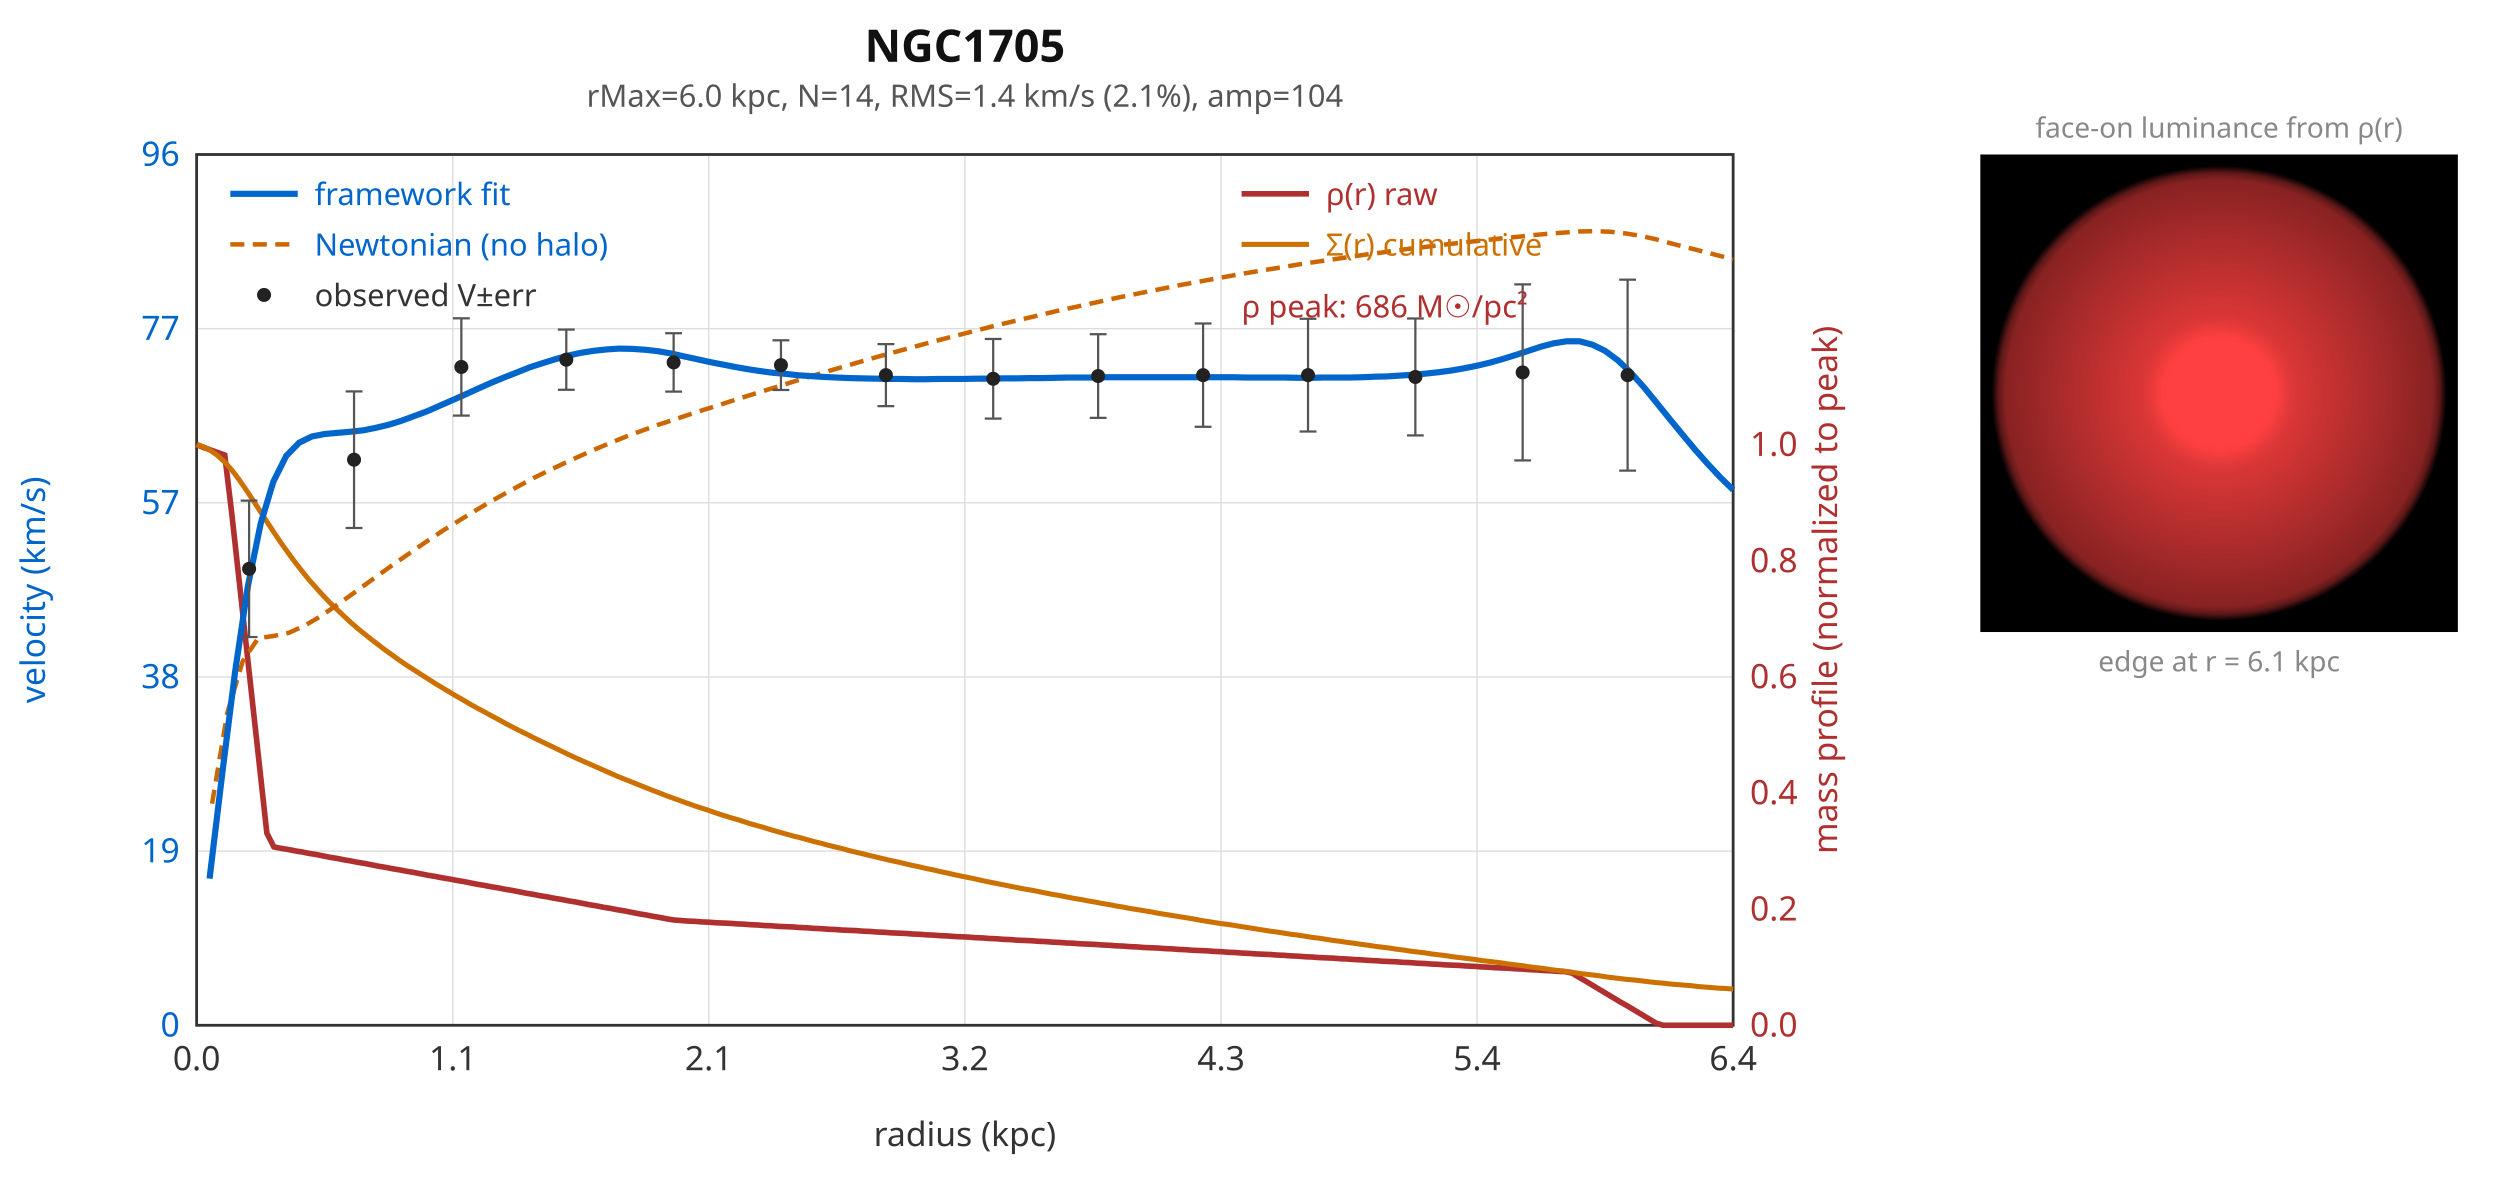
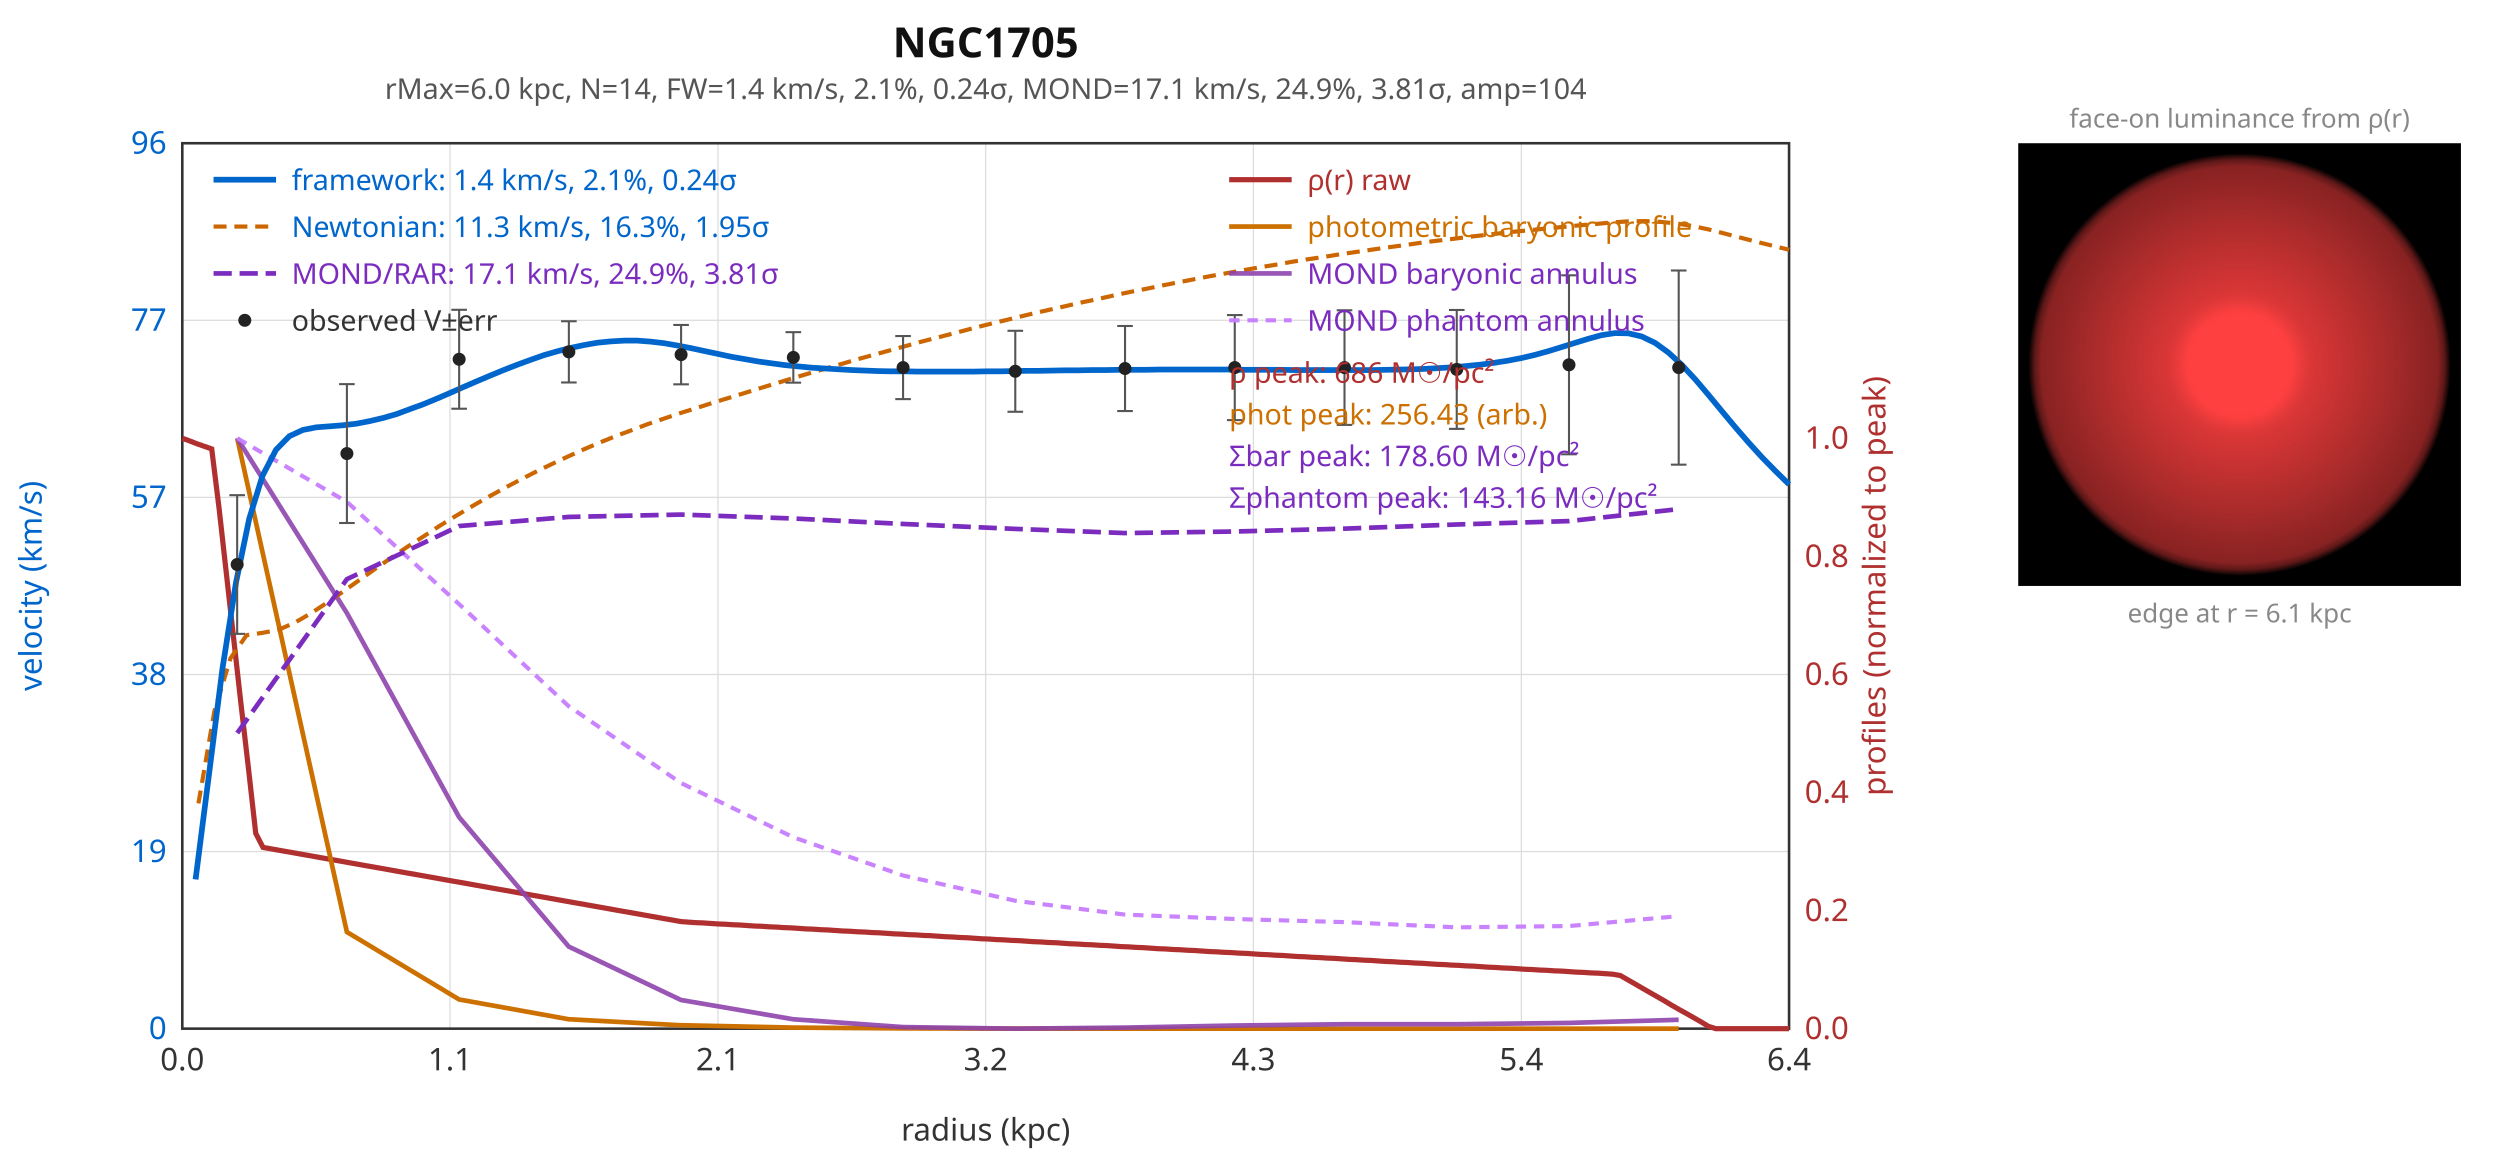
- <svg xmlns="http://www.w3.org/2000/svg" viewBox="0 0 890 420" width="890" height="420" font-family="sans-serif" font-size="12">
+ <svg xmlns="http://www.w3.org/2000/svg" viewBox="0 0 960 450" width="960" height="450" font-family="sans-serif" font-size="12">
  <style>
  .ax { stroke: #333; stroke-width: 1; fill: none; }
  .grid { stroke: #ddd; stroke-width: 0.5; fill: none; }
  .lbl { fill: #333; }
  .lbl-l { fill: #0066cc; }
  .lbl-r { fill: #b03030; }
  .obs { fill: #222; }
  .err { stroke: #555; stroke-width: 0.8; fill: none; }
  .fw { stroke: #0066cc; stroke-width: 2.2; fill: none; }
  .nt { stroke: #cc6600; stroke-width: 1.6; fill: none; stroke-dasharray: 5,3; }
-   .lbl-s { fill: #cc7000; }
+   .mond { stroke: #7b2cbf; stroke-width: 1.8; fill: none; stroke-dasharray: 7,3; }
+   .lbl-p { fill: #cc7000; }
+   .lbl-m { fill: #7b2cbf; }
  .rho { stroke: #b03030; stroke-width: 2.0; fill: none; }
-   .sig { stroke: #cc7000; stroke-width: 1.8; fill: none; }
+   .phot { stroke: #cc7000; stroke-width: 1.8; fill: none; }
+   .mbar { stroke: #8e44ad; stroke-width: 1.8; fill: none; opacity: 0.9; }
+   .mph { stroke: #c77dff; stroke-width: 1.6; fill: none; stroke-dasharray: 4,3; opacity: 0.95; }
  .title { fill: #111; font-size: 16px; font-weight: 600; }
  .subtitle { fill: #555; font-size: 11px; }
  .preview-bg { fill: #000; }
  .preview-lbl { fill: #888; font-size: 10px; }
  .legend { font-size: 11px; }
</style>
-   <text x="343.5" y="22" text-anchor="middle" class="title">NGC1705</text>
-   <text x="343.5" y="38" text-anchor="middle" class="subtitle">rMax=6.0 kpc, N=14, RMS=1.4 km/s (2.1%), amp=104</text>
-   <line x1="70" y1="365.0" x2="617" y2="365.0" class="grid" />
-   <text x="64" y="369.0" text-anchor="end" class="lbl-l">0</text>
-   <line x1="70" y1="303.0" x2="617" y2="303.0" class="grid" />
-   <text x="64" y="307.0" text-anchor="end" class="lbl-l">19</text>
-   <line x1="70" y1="241.0" x2="617" y2="241.0" class="grid" />
-   <text x="64" y="245.0" text-anchor="end" class="lbl-l">38</text>
-   <line x1="70" y1="179.0" x2="617" y2="179.0" class="grid" />
-   <text x="64" y="183.0" text-anchor="end" class="lbl-l">57</text>
-   <line x1="70" y1="117.0" x2="617" y2="117.0" class="grid" />
-   <text x="64" y="121.0" text-anchor="end" class="lbl-l">77</text>
-   <line x1="70" y1="55.0" x2="617" y2="55.0" class="grid" />
+   <text x="378.5" y="22" text-anchor="middle" class="title">NGC1705</text>
+   <text x="378.5" y="38" text-anchor="middle" class="subtitle">rMax=6.0 kpc, N=14, FW=1.4 km/s, 2.1%, 0.24σ, MOND=17.1 km/s, 24.9%, 3.81σ, amp=104</text>
+   <line x1="70" y1="395.0" x2="687" y2="395.0" class="grid" />
+   <text x="64" y="399.0" text-anchor="end" class="lbl-l">0</text>
+   <line x1="70" y1="327.0" x2="687" y2="327.0" class="grid" />
+   <text x="64" y="331.0" text-anchor="end" class="lbl-l">19</text>
+   <line x1="70" y1="259.0" x2="687" y2="259.0" class="grid" />
+   <text x="64" y="263.0" text-anchor="end" class="lbl-l">38</text>
+   <line x1="70" y1="191.0" x2="687" y2="191.0" class="grid" />
+   <text x="64" y="195.0" text-anchor="end" class="lbl-l">57</text>
+   <line x1="70" y1="123.0" x2="687" y2="123.0" class="grid" />
+   <text x="64" y="127.0" text-anchor="end" class="lbl-l">77</text>
+   <line x1="70" y1="55.0" x2="687" y2="55.0" class="grid" />
  <text x="64" y="59.0" text-anchor="end" class="lbl-l">96</text>
-   <text x="623" y="369.0" text-anchor="start" class="lbl-r">0.0</text>
-   <text x="623" y="327.7" text-anchor="start" class="lbl-r">0.2</text>
-   <text x="623" y="286.3" text-anchor="start" class="lbl-r">0.4</text>
-   <text x="623" y="245.0" text-anchor="start" class="lbl-r">0.6</text>
-   <text x="623" y="203.7" text-anchor="start" class="lbl-r">0.8</text>
-   <text x="623" y="162.3" text-anchor="start" class="lbl-r">1.0</text>
-   <line x1="70.0" y1="55" x2="70.0" y2="365" class="grid" />
-   <text x="70.0" y="381" text-anchor="middle" class="lbl">0.0</text>
-   <line x1="161.2" y1="55" x2="161.2" y2="365" class="grid" />
-   <text x="161.2" y="381" text-anchor="middle" class="lbl">1.1</text>
-   <line x1="252.3" y1="55" x2="252.3" y2="365" class="grid" />
-   <text x="252.3" y="381" text-anchor="middle" class="lbl">2.1</text>
-   <line x1="343.5" y1="55" x2="343.5" y2="365" class="grid" />
-   <text x="343.5" y="381" text-anchor="middle" class="lbl">3.2</text>
-   <line x1="434.7" y1="55" x2="434.7" y2="365" class="grid" />
-   <text x="434.7" y="381" text-anchor="middle" class="lbl">4.3</text>
-   <line x1="525.8" y1="55" x2="525.8" y2="365" class="grid" />
-   <text x="525.8" y="381" text-anchor="middle" class="lbl">5.4</text>
-   <line x1="617.0" y1="55" x2="617.0" y2="365" class="grid" />
-   <text x="617.0" y="381" text-anchor="middle" class="lbl">6.4</text>
-   <text x="343.5" y="408" text-anchor="middle" class="lbl">radius (kpc)</text>
-   <text x="16" y="210" text-anchor="middle" class="lbl-l" transform="rotate(-90, 16, 210)">velocity (km/s)</text>
-   <text x="654" y="210" text-anchor="middle" class="lbl-r" transform="rotate(-90, 654, 210)">mass profile (normalized to peak)</text>
-   <rect x="70" y="55" width="547" height="310" class="ax" />
-   <path d="M 70.0,158.3 L 72.5,159.3 L 75.0,160.2 L 77.5,161.1 L 80.0,162.0 L 82.5,182.7 L 85.0,205.5 L 87.5,228.3 L 90.0,251.1 L 92.5,273.8 L 95.0,296.6 L 97.5,301.5 L 100.0,302.0 L 102.5,302.4 L 105.0,302.9 L 107.5,303.3 L 110.0,303.8 L 112.5,304.2 L 115.0,304.7 L 117.5,305.2 L 120.0,305.6 L 122.5,306.1 L 124.9,306.5 L 127.4,307.0 L 129.9,307.4 L 132.4,307.9 L 134.9,308.4 L 137.4,308.8 L 139.9,309.3 L 142.4,309.7 L 144.9,310.2 L 147.4,310.6 L 149.9,311.1 L 152.4,311.6 L 154.9,312.0 L 157.4,312.5 L 159.9,312.9 L 162.4,313.4 L 164.9,313.8 L 167.4,314.3 L 169.9,314.8 L 172.4,315.2 L 174.9,315.7 L 177.4,316.1 L 179.9,316.6 L 182.4,317.0 L 184.9,317.5 L 187.4,318.0 L 189.9,318.4 L 192.4,318.9 L 194.9,319.3 L 197.4,319.8 L 199.9,320.2 L 202.4,320.7 L 204.9,321.1 L 207.4,321.6 L 209.9,322.1 L 212.4,322.5 L 214.9,323.0 L 217.4,323.4 L 219.9,323.9 L 222.4,324.3 L 224.9,324.8 L 227.4,325.3 L 229.9,325.7 L 232.4,326.2 L 234.8,326.6 L 237.3,327.1 L 239.8,327.5 L 242.3,327.7 L 244.8,327.9 L 247.3,328.0 L 249.8,328.2 L 252.3,328.3 L 254.8,328.5 L 257.3,328.6 L 259.8,328.7 L 262.3,328.9 L 264.8,329.0 L 267.3,329.2 L 269.8,329.3 L 272.3,329.5 L 274.8,329.6 L 277.3,329.8 L 279.8,329.9 L 282.3,330.0 L 284.8,330.2 L 287.3,330.3 L 289.8,330.5 L 292.3,330.6 L 294.8,330.8 L 297.3,330.9 L 299.8,331.1 L 302.3,331.2 L 304.8,331.3 L 307.3,331.5 L 309.8,331.6 L 312.3,331.8 L 314.8,331.9 L 317.3,332.1 L 319.8,332.2 L 322.3,332.3 L 324.8,332.5 L 327.3,332.6 L 329.8,332.8 L 332.3,332.9 L 334.8,333.1 L 337.3,333.2 L 339.8,333.4 L 342.3,333.5 L 344.7,333.6 L 347.2,333.8 L 349.7,333.9 L 352.2,334.1 L 354.7,334.2 L 357.2,334.4 L 359.7,334.5 L 362.2,334.7 L 364.7,334.8 L 367.2,334.9 L 369.7,335.1 L 372.2,335.2 L 374.7,335.4 L 377.2,335.5 L 379.7,335.7 L 382.2,335.8 L 384.7,336.0 L 387.2,336.1 L 389.7,336.2 L 392.2,336.4 L 394.7,336.5 L 397.2,336.7 L 399.7,336.8 L 402.2,337.0 L 404.7,337.1 L 407.2,337.3 L 409.7,337.4 L 412.2,337.5 L 414.7,337.7 L 417.2,337.8 L 419.7,338.0 L 422.2,338.1 L 424.7,338.3 L 427.2,338.4 L 429.7,338.5 L 432.2,338.7 L 434.7,338.8 L 437.2,339.0 L 439.7,339.1 L 442.2,339.3 L 444.7,339.4 L 447.2,339.6 L 449.7,339.7 L 452.2,339.8 L 454.6,340.0 L 457.1,340.1 L 459.6,340.3 L 462.1,340.4 L 464.6,340.6 L 467.1,340.7 L 469.6,340.9 L 472.1,341.0 L 474.6,341.1 L 477.1,341.3 L 479.6,341.4 L 482.1,341.6 L 484.6,341.7 L 487.1,341.9 L 489.6,342.0 L 492.1,342.2 L 494.6,342.3 L 497.1,342.4 L 499.6,342.6 L 502.1,342.7 L 504.6,342.9 L 507.1,343.0 L 509.6,343.2 L 512.1,343.3 L 514.6,343.5 L 517.1,343.6 L 519.6,343.7 L 522.1,343.9 L 524.6,344.0 L 527.1,344.2 L 529.6,344.3 L 532.1,344.5 L 534.6,344.6 L 537.1,344.7 L 539.6,344.9 L 542.1,345.0 L 544.6,345.2 L 547.1,345.3 L 549.6,345.5 L 552.1,345.6 L 554.6,345.8 L 557.1,345.9 L 559.6,346.4 L 562.1,347.9 L 564.5,349.3 L 567.0,350.8 L 569.5,352.3 L 572.0,353.8 L 574.5,355.3 L 577.0,356.8 L 579.5,358.2 L 582.0,359.7 L 584.5,361.2 L 587.0,362.7 L 589.5,364.2 L 592.0,365.0 L 594.5,365.0 L 597.0,365.0 L 599.5,365.0 L 602.0,365.0 L 604.5,365.0 L 607.0,365.0 L 609.5,365.0 L 612.0,365.0 L 614.5,365.0 L 617.0,365.0" class="rho" />
-   <path d="M 70.0,158.3 L 72.5,159.1 L 75.0,160.4 L 77.5,162.2 L 80.0,164.5 L 82.5,167.3 L 85.0,170.6 L 87.5,174.2 L 90.0,178.0 L 92.5,181.8 L 95.0,185.7 L 97.5,189.5 L 100.0,193.2 L 102.5,196.7 L 105.0,200.1 L 107.5,203.3 L 110.0,206.4 L 112.5,209.2 L 115.0,212.0 L 117.5,214.6 L 120.0,217.0 L 122.5,219.4 L 124.9,221.6 L 127.4,223.8 L 129.9,225.8 L 132.4,227.8 L 134.9,229.7 L 137.4,231.6 L 139.9,233.4 L 142.4,235.2 L 144.9,236.9 L 147.4,238.5 L 149.9,240.1 L 152.4,241.7 L 154.9,243.3 L 157.4,244.8 L 159.9,246.3 L 162.4,247.8 L 164.9,249.2 L 167.4,250.7 L 169.9,252.1 L 172.4,253.4 L 174.9,254.8 L 177.4,256.1 L 179.9,257.5 L 182.4,258.8 L 184.9,260.1 L 187.4,261.3 L 189.9,262.6 L 192.4,263.8 L 194.9,265.0 L 197.4,266.2 L 199.9,267.4 L 202.4,268.6 L 204.9,269.8 L 207.4,270.9 L 209.9,272.0 L 212.4,273.1 L 214.9,274.2 L 217.4,275.3 L 219.9,276.4 L 222.4,277.4 L 224.9,278.4 L 227.4,279.4 L 229.9,280.4 L 232.4,281.4 L 234.8,282.3 L 237.3,283.3 L 239.8,284.2 L 242.3,285.1 L 244.8,286.0 L 247.3,286.9 L 249.8,287.7 L 252.3,288.5 L 254.8,289.4 L 257.3,290.2 L 259.8,291.0 L 262.3,291.7 L 264.8,292.5 L 267.3,293.3 L 269.8,294.0 L 272.3,294.7 L 274.8,295.5 L 277.3,296.2 L 279.8,296.9 L 282.3,297.6 L 284.8,298.2 L 287.3,298.9 L 289.8,299.6 L 292.3,300.2 L 294.8,300.9 L 297.3,301.5 L 299.8,302.1 L 302.3,302.8 L 304.8,303.4 L 307.3,304.0 L 309.8,304.6 L 312.3,305.2 L 314.8,305.8 L 317.3,306.4 L 319.8,306.9 L 322.3,307.5 L 324.8,308.1 L 327.3,308.6 L 329.8,309.2 L 332.3,309.7 L 334.8,310.3 L 337.3,310.8 L 339.8,311.4 L 342.3,311.9 L 344.7,312.4 L 347.2,312.9 L 349.7,313.5 L 352.2,314.0 L 354.7,314.5 L 357.2,315.0 L 359.7,315.5 L 362.2,316.0 L 364.7,316.5 L 367.2,316.9 L 369.7,317.4 L 372.2,317.9 L 374.7,318.4 L 377.2,318.8 L 379.7,319.3 L 382.2,319.8 L 384.7,320.2 L 387.2,320.7 L 389.7,321.1 L 392.2,321.6 L 394.7,322.0 L 397.2,322.5 L 399.7,322.9 L 402.2,323.4 L 404.7,323.8 L 407.2,324.2 L 409.7,324.6 L 412.2,325.1 L 414.7,325.5 L 417.2,325.9 L 419.7,326.3 L 422.2,326.7 L 424.7,327.1 L 427.2,327.6 L 429.7,328.0 L 432.2,328.4 L 434.7,328.8 L 437.2,329.1 L 439.7,329.5 L 442.2,329.9 L 444.7,330.3 L 447.2,330.7 L 449.7,331.1 L 452.2,331.5 L 454.6,331.8 L 457.1,332.2 L 459.6,332.6 L 462.1,332.9 L 464.6,333.3 L 467.1,333.7 L 469.6,334.0 L 472.1,334.4 L 474.6,334.8 L 477.1,335.1 L 479.6,335.5 L 482.1,335.8 L 484.6,336.2 L 487.1,336.5 L 489.6,336.9 L 492.1,337.2 L 494.6,337.5 L 497.1,337.9 L 499.6,338.2 L 502.1,338.6 L 504.6,338.9 L 507.1,339.2 L 509.6,339.6 L 512.1,339.9 L 514.6,340.2 L 517.1,340.6 L 519.6,340.9 L 522.1,341.2 L 524.6,341.5 L 527.1,341.9 L 529.6,342.2 L 532.1,342.5 L 534.6,342.8 L 537.1,343.2 L 539.6,343.5 L 542.1,343.8 L 544.6,344.2 L 547.1,344.5 L 549.6,344.8 L 552.1,345.2 L 554.6,345.5 L 557.1,345.8 L 559.6,346.1 L 562.1,346.5 L 564.5,346.8 L 567.0,347.1 L 569.5,347.4 L 572.0,347.8 L 574.5,348.1 L 577.0,348.4 L 579.5,348.7 L 582.0,348.9 L 584.5,349.2 L 587.0,349.5 L 589.5,349.8 L 592.0,350.0 L 594.5,350.3 L 597.0,350.5 L 599.5,350.7 L 602.0,350.9 L 604.5,351.2 L 607.0,351.4 L 609.5,351.6 L 612.0,351.8 L 614.5,351.9 L 617.0,352.1" class="sig" />
-   <path d="M 75.5,286.1 L 80.9,253.9 L 86.4,235.4 L 91.9,227.2 L 97.4,226.4 L 102.8,225.3 L 108.3,222.8 L 113.8,219.6 L 119.2,215.9 L 124.7,212.0 L 130.2,208.0 L 135.6,204.1 L 141.1,200.2 L 146.6,196.4 L 152.1,192.6 L 157.5,189.0 L 163.0,185.6 L 168.5,182.2 L 173.9,179.0 L 179.4,175.9 L 184.9,172.9 L 190.3,170.0 L 195.8,167.3 L 201.3,164.7 L 206.8,162.2 L 212.2,159.8 L 217.7,157.5 L 223.2,155.3 L 228.6,153.3 L 234.1,151.3 L 239.6,149.5 L 245.0,147.7 L 250.5,145.9 L 256.0,144.2 L 261.5,142.4 L 266.9,140.7 L 272.4,139.0 L 277.9,137.3 L 283.3,135.6 L 288.8,133.9 L 294.3,132.3 L 299.7,130.7 L 305.2,129.1 L 310.7,127.5 L 316.1,126.0 L 321.6,124.5 L 327.1,123.0 L 332.6,121.5 L 338.0,120.1 L 343.5,118.7 L 349.0,117.3 L 354.4,115.9 L 359.9,114.6 L 365.4,113.3 L 370.9,112.0 L 376.3,110.7 L 381.8,109.5 L 387.3,108.3 L 392.7,107.1 L 398.2,105.9 L 403.7,104.8 L 409.1,103.7 L 414.6,102.6 L 420.1,101.5 L 425.6,100.5 L 431.0,99.5 L 436.5,98.5 L 442.0,97.5 L 447.4,96.6 L 452.9,95.7 L 458.4,94.8 L 463.8,93.9 L 469.3,93.1 L 474.8,92.3 L 480.3,91.5 L 485.7,90.7 L 491.2,90.0 L 496.7,89.2 L 502.1,88.5 L 507.6,87.9 L 513.1,87.2 L 518.5,86.6 L 524.0,86.0 L 529.5,85.4 L 535.0,84.8 L 540.4,84.3 L 545.9,83.7 L 551.4,83.2 L 556.8,82.8 L 562.3,82.4 L 567.8,82.3 L 573.2,82.5 L 578.7,83.1 L 584.2,84.0 L 589.6,85.2 L 595.1,86.7 L 600.6,88.1 L 606.1,89.5 L 611.5,90.9 L 617.0,92.3" class="nt" />
-   <path d="M 74.6,312.8 L 79.1,275.6 L 83.7,239.1 L 88.2,208.9 L 92.8,186.4 L 97.3,171.5 L 101.9,162.3 L 106.5,157.6 L 111.0,155.4 L 115.6,154.5 L 120.1,154.1 L 124.7,153.7 L 129.3,153.2 L 133.8,152.3 L 138.4,151.2 L 142.9,149.8 L 147.5,148.1 L 152.1,146.4 L 156.6,144.4 L 161.2,142.4 L 165.7,140.4 L 170.3,138.3 L 174.8,136.3 L 179.4,134.4 L 184.0,132.6 L 188.5,130.8 L 193.1,129.3 L 197.6,127.9 L 202.2,126.6 L 206.8,125.6 L 211.3,124.9 L 215.9,124.4 L 220.4,124.1 L 225.0,124.2 L 229.5,124.5 L 234.1,125.0 L 238.7,125.8 L 243.2,126.8 L 247.8,127.8 L 252.3,128.8 L 256.9,129.7 L 261.5,130.6 L 266.0,131.4 L 270.6,132.1 L 275.1,132.7 L 279.7,133.1 L 284.2,133.6 L 288.8,133.9 L 293.4,134.2 L 297.9,134.4 L 302.5,134.6 L 307.0,134.7 L 311.6,134.8 L 316.1,134.9 L 320.7,134.9 L 325.3,135.0 L 329.8,135.0 L 334.4,134.9 L 338.9,134.9 L 343.5,134.9 L 348.1,134.8 L 352.6,134.8 L 357.2,134.7 L 361.7,134.7 L 366.3,134.6 L 370.8,134.6 L 375.4,134.5 L 380.0,134.4 L 384.5,134.4 L 389.1,134.4 L 393.6,134.3 L 398.2,134.3 L 402.8,134.3 L 407.3,134.3 L 411.9,134.3 L 416.4,134.3 L 421.0,134.3 L 425.6,134.3 L 430.1,134.3 L 434.7,134.3 L 439.2,134.3 L 443.8,134.4 L 448.3,134.4 L 452.9,134.4 L 457.5,134.4 L 462.0,134.5 L 466.6,134.5 L 471.1,134.4 L 475.7,134.4 L 480.3,134.4 L 484.8,134.3 L 489.4,134.1 L 493.9,134.0 L 498.5,133.7 L 503.0,133.4 L 507.6,133.0 L 512.2,132.5 L 516.7,131.9 L 521.3,131.1 L 525.8,130.2 L 530.4,129.1 L 535.0,127.8 L 539.5,126.4 L 544.1,124.9 L 548.6,123.4 L 553.2,122.2 L 557.7,121.5 L 562.3,121.5 L 566.9,122.7 L 571.4,124.9 L 576.0,128.3 L 580.5,132.6 L 585.1,137.7 L 589.6,143.2 L 594.2,148.9 L 598.8,154.5 L 603.3,159.9 L 607.9,165.1 L 612.4,169.9 L 617.0,174.4" class="fw" />
-   <line x1="88.68" y1="178.22" x2="88.68" y2="226.78" class="err" />
-   <line x1="85.68" y1="178.22" x2="91.68" y2="178.22" class="err" />
-   <line x1="85.68" y1="226.78" x2="91.68" y2="226.78" class="err" />
-   <circle cx="88.68" cy="202.50" r="2.5" class="obs" />
-   <line x1="126.04" y1="139.34" x2="126.04" y2="187.96" class="err" />
-   <line x1="123.04" y1="139.34" x2="129.04" y2="139.34" class="err" />
-   <line x1="123.04" y1="187.96" x2="129.04" y2="187.96" class="err" />
-   <circle cx="126.04" cy="163.65" r="2.5" class="obs" />
-   <line x1="164.24" y1="113.32" x2="164.24" y2="147.95" class="err" />
-   <line x1="161.24" y1="113.32" x2="167.24" y2="113.32" class="err" />
-   <line x1="161.24" y1="147.95" x2="167.24" y2="147.95" class="err" />
-   <circle cx="164.24" cy="130.64" r="2.5" class="obs" />
-   <line x1="201.60" y1="117.33" x2="201.60" y2="138.76" class="err" />
-   <line x1="198.60" y1="117.33" x2="204.60" y2="117.33" class="err" />
-   <line x1="198.60" y1="138.76" x2="204.60" y2="138.76" class="err" />
-   <circle cx="201.60" cy="128.05" r="2.5" class="obs" />
-   <line x1="239.81" y1="118.63" x2="239.81" y2="139.41" class="err" />
-   <line x1="236.81" y1="118.63" x2="242.81" y2="118.63" class="err" />
-   <line x1="236.81" y1="139.41" x2="242.81" y2="139.41" class="err" />
-   <circle cx="239.81" cy="129.02" r="2.5" class="obs" />
-   <line x1="278.02" y1="121.15" x2="278.02" y2="138.83" class="err" />
-   <line x1="275.02" y1="121.15" x2="281.02" y2="121.15" class="err" />
-   <line x1="275.02" y1="138.83" x2="281.02" y2="138.83" class="err" />
-   <circle cx="278.02" cy="129.99" r="2.5" class="obs" />
-   <line x1="315.38" y1="122.51" x2="315.38" y2="144.59" class="err" />
-   <line x1="312.38" y1="122.51" x2="318.38" y2="122.51" class="err" />
-   <line x1="312.38" y1="144.59" x2="318.38" y2="144.59" class="err" />
-   <circle cx="315.38" cy="133.55" r="2.5" class="obs" />
-   <line x1="353.58" y1="120.67" x2="353.58" y2="149.02" class="err" />
-   <line x1="350.58" y1="120.67" x2="356.58" y2="120.67" class="err" />
-   <line x1="350.58" y1="149.02" x2="356.58" y2="149.02" class="err" />
-   <circle cx="353.58" cy="134.84" r="2.5" class="obs" />
-   <line x1="390.94" y1="118.98" x2="390.94" y2="148.76" class="err" />
-   <line x1="387.94" y1="118.98" x2="393.94" y2="118.98" class="err" />
-   <line x1="387.94" y1="148.76" x2="393.94" y2="148.76" class="err" />
-   <circle cx="390.94" cy="133.87" r="2.5" class="obs" />
-   <line x1="428.30" y1="115.16" x2="428.30" y2="151.94" class="err" />
-   <line x1="425.30" y1="115.16" x2="431.30" y2="115.16" class="err" />
-   <line x1="425.30" y1="151.94" x2="431.30" y2="151.94" class="err" />
-   <circle cx="428.30" cy="133.55" r="2.5" class="obs" />
-   <line x1="465.66" y1="113.48" x2="465.66" y2="153.62" class="err" />
-   <line x1="462.66" y1="113.48" x2="468.66" y2="113.48" class="err" />
-   <line x1="462.66" y1="153.62" x2="468.66" y2="153.62" class="err" />
-   <circle cx="465.66" cy="133.55" r="2.5" class="obs" />
-   <line x1="503.87" y1="113.38" x2="503.87" y2="155.01" class="err" />
-   <line x1="500.87" y1="113.38" x2="506.87" y2="113.38" class="err" />
-   <line x1="500.87" y1="155.01" x2="506.87" y2="155.01" class="err" />
-   <circle cx="503.87" cy="134.20" r="2.5" class="obs" />
-   <line x1="542.07" y1="101.24" x2="542.07" y2="163.91" class="err" />
-   <line x1="539.07" y1="101.24" x2="545.07" y2="101.24" class="err" />
-   <line x1="539.07" y1="163.91" x2="545.07" y2="163.91" class="err" />
-   <circle cx="542.07" cy="132.58" r="2.5" class="obs" />
-   <line x1="579.43" y1="99.56" x2="579.43" y2="167.54" class="err" />
-   <line x1="576.43" y1="99.56" x2="582.43" y2="99.56" class="err" />
-   <line x1="576.43" y1="167.54" x2="582.43" y2="167.54" class="err" />
-   <circle cx="579.43" cy="133.55" r="2.5" class="obs" />
+   <text x="693" y="399.0" text-anchor="start" class="lbl-r">0.0</text>
+   <text x="693" y="353.7" text-anchor="start" class="lbl-r">0.2</text>
+   <text x="693" y="308.3" text-anchor="start" class="lbl-r">0.4</text>
+   <text x="693" y="263.0" text-anchor="start" class="lbl-r">0.6</text>
+   <text x="693" y="217.7" text-anchor="start" class="lbl-r">0.8</text>
+   <text x="693" y="172.3" text-anchor="start" class="lbl-r">1.0</text>
+   <line x1="70.0" y1="55" x2="70.0" y2="395" class="grid" />
+   <text x="70.0" y="411" text-anchor="middle" class="lbl">0.0</text>
+   <line x1="172.8" y1="55" x2="172.8" y2="395" class="grid" />
+   <text x="172.8" y="411" text-anchor="middle" class="lbl">1.1</text>
+   <line x1="275.7" y1="55" x2="275.7" y2="395" class="grid" />
+   <text x="275.7" y="411" text-anchor="middle" class="lbl">2.1</text>
+   <line x1="378.5" y1="55" x2="378.5" y2="395" class="grid" />
+   <text x="378.5" y="411" text-anchor="middle" class="lbl">3.2</text>
+   <line x1="481.3" y1="55" x2="481.3" y2="395" class="grid" />
+   <text x="481.3" y="411" text-anchor="middle" class="lbl">4.3</text>
+   <line x1="584.2" y1="55" x2="584.2" y2="395" class="grid" />
+   <text x="584.2" y="411" text-anchor="middle" class="lbl">5.4</text>
+   <line x1="687.0" y1="55" x2="687.0" y2="395" class="grid" />
+   <text x="687.0" y="411" text-anchor="middle" class="lbl">6.4</text>
+   <text x="378.5" y="438" text-anchor="middle" class="lbl">radius (kpc)</text>
+   <text x="16" y="225" text-anchor="middle" class="lbl-l" transform="rotate(-90, 16, 225)">velocity (km/s)</text>
+   <text x="724" y="225" text-anchor="middle" class="lbl-r" transform="rotate(-90, 724, 225)">profiles (normalized to peak)</text>
+   <rect x="70" y="55" width="617" height="340" class="ax" />
+   <path d="M 70.0,168.3 L 72.8,169.3 L 75.6,170.4 L 78.5,171.4 L 81.3,172.4 L 84.1,195.0 L 86.9,220.0 L 89.7,245.0 L 92.5,270.0 L 95.4,295.0 L 98.2,320.0 L 101.0,325.4 L 103.8,325.9 L 106.6,326.4 L 109.4,326.9 L 112.3,327.4 L 115.1,327.9 L 117.9,328.4 L 120.7,328.9 L 123.5,329.4 L 126.3,329.9 L 129.2,330.4 L 132.0,330.9 L 134.8,331.4 L 137.6,331.9 L 140.4,332.4 L 143.3,332.9 L 146.1,333.4 L 148.9,333.9 L 151.7,334.4 L 154.5,334.9 L 157.3,335.4 L 160.2,335.9 L 163.0,336.4 L 165.8,336.9 L 168.6,337.4 L 171.4,337.9 L 174.2,338.4 L 177.1,338.9 L 179.9,339.4 L 182.7,339.9 L 185.5,340.4 L 188.3,340.9 L 191.1,341.4 L 194.0,341.9 L 196.8,342.4 L 199.6,342.9 L 202.4,343.4 L 205.2,343.9 L 208.1,344.4 L 210.9,344.9 L 213.7,345.4 L 216.5,345.9 L 219.3,346.4 L 222.1,346.9 L 225.0,347.4 L 227.8,347.9 L 230.6,348.4 L 233.4,348.9 L 236.2,349.4 L 239.0,349.9 L 241.9,350.4 L 244.7,350.9 L 247.5,351.4 L 250.3,351.9 L 253.1,352.4 L 255.9,352.9 L 258.8,353.4 L 261.6,353.9 L 264.4,354.1 L 267.2,354.3 L 270.0,354.4 L 272.8,354.6 L 275.7,354.8 L 278.5,354.9 L 281.3,355.1 L 284.1,355.2 L 286.9,355.4 L 289.8,355.6 L 292.6,355.7 L 295.4,355.9 L 298.2,356.0 L 301.0,356.2 L 303.8,356.3 L 306.7,356.5 L 309.5,356.7 L 312.3,356.8 L 315.1,357.0 L 317.9,357.1 L 320.7,357.3 L 323.6,357.5 L 326.4,357.6 L 329.2,357.8 L 332.0,357.9 L 334.8,358.1 L 337.6,358.2 L 340.5,358.4 L 343.3,358.6 L 346.1,358.7 L 348.9,358.9 L 351.7,359.0 L 354.6,359.2 L 357.4,359.3 L 360.2,359.5 L 363.0,359.7 L 365.8,359.8 L 368.6,360.0 L 371.5,360.1 L 374.3,360.3 L 377.1,360.5 L 379.9,360.6 L 382.7,360.8 L 385.5,360.9 L 388.4,361.1 L 391.2,361.2 L 394.0,361.4 L 396.8,361.6 L 399.6,361.7 L 402.4,361.9 L 405.3,362.0 L 408.1,362.2 L 410.9,362.4 L 413.7,362.5 L 416.5,362.7 L 419.4,362.8 L 422.2,363.0 L 425.0,363.1 L 427.8,363.3 L 430.6,363.5 L 433.4,363.6 L 436.3,363.8 L 439.1,363.9 L 441.9,364.1 L 444.7,364.3 L 447.5,364.4 L 450.3,364.6 L 453.2,364.7 L 456.0,364.9 L 458.8,365.0 L 461.6,365.2 L 464.4,365.4 L 467.2,365.5 L 470.1,365.7 L 472.9,365.8 L 475.7,366.0 L 478.5,366.1 L 481.3,366.3 L 484.2,366.5 L 487.0,366.6 L 489.8,366.8 L 492.6,366.9 L 495.4,367.1 L 498.2,367.3 L 501.1,367.4 L 503.9,367.6 L 506.7,367.7 L 509.5,367.9 L 512.3,368.0 L 515.1,368.2 L 518.0,368.4 L 520.8,368.5 L 523.6,368.7 L 526.4,368.8 L 529.2,369.0 L 532.0,369.2 L 534.9,369.3 L 537.7,369.5 L 540.5,369.6 L 543.3,369.8 L 546.1,369.9 L 548.9,370.1 L 551.8,370.3 L 554.6,370.4 L 557.4,370.6 L 560.2,370.7 L 563.0,370.9 L 565.9,371.0 L 568.7,371.2 L 571.5,371.4 L 574.3,371.5 L 577.1,371.7 L 579.9,371.8 L 582.8,372.0 L 585.6,372.2 L 588.4,372.3 L 591.2,372.5 L 594.0,372.6 L 596.8,372.8 L 599.7,372.9 L 602.5,373.1 L 605.3,373.3 L 608.1,373.4 L 610.9,373.6 L 613.7,373.7 L 616.6,373.9 L 619.4,374.1 L 622.2,374.6 L 625.0,376.2 L 627.8,377.8 L 630.7,379.5 L 633.5,381.1 L 636.3,382.7 L 639.1,384.3 L 641.9,386.0 L 644.7,387.6 L 647.6,389.2 L 650.4,390.8 L 653.2,392.4 L 656.0,394.1 L 658.8,395.0 L 661.6,395.0 L 664.5,395.0 L 667.3,395.0 L 670.1,395.0 L 672.9,395.0 L 675.7,395.0 L 678.5,395.0 L 681.4,395.0 L 684.2,395.0 L 687.0,395.0" class="rho" />
+   <path d="M 91.1,168.3 L 133.2,357.9 L 176.3,383.8 L 218.4,391.4 L 261.5,393.7 L 304.6,394.6 L 346.8,394.9 L 389.9,395.0 L 432.0,395.0 L 474.2,395.0 L 516.3,395.0 L 559.4,395.0 L 602.5,395.0 L 644.6,395.0" class="phot" />
+   <path d="M 91.1,168.3 L 133.2,235.4 L 176.3,313.8 L 218.4,363.5 L 261.5,384.0 L 304.6,391.4 L 346.8,394.4 L 389.9,395.0 L 432.0,394.6 L 474.2,393.8 L 516.3,393.3 L 559.4,393.3 L 602.5,392.8 L 644.6,391.6" class="mbar" />
+   <path d="M 91.1,168.3 L 133.2,192.7 L 176.3,232.0 L 218.4,271.2 L 261.5,300.7 L 304.6,321.5 L 346.8,336.2 L 389.9,345.9 L 432.0,351.2 L 474.2,352.9 L 516.3,354.1 L 559.4,356.1 L 602.5,355.6 L 644.6,351.8" class="mph" />
+   <path d="M 76.2,308.5 L 82.3,273.2 L 88.5,252.8 L 94.7,243.9 L 100.9,243.0 L 107.0,241.8 L 113.2,239.1 L 119.4,235.5 L 125.5,231.5 L 131.7,227.2 L 137.9,222.8 L 144.0,218.5 L 150.2,214.2 L 156.4,210.0 L 162.6,206.0 L 168.7,202.0 L 174.9,198.2 L 181.1,194.5 L 187.2,191.0 L 193.4,187.6 L 199.6,184.3 L 205.7,181.2 L 211.9,178.2 L 218.1,175.3 L 224.3,172.5 L 230.4,169.9 L 236.6,167.4 L 242.8,165.1 L 248.9,162.8 L 255.1,160.7 L 261.3,158.6 L 267.4,156.7 L 273.6,154.7 L 279.8,152.8 L 286.0,150.9 L 292.1,149.0 L 298.3,147.1 L 304.5,145.2 L 310.6,143.4 L 316.8,141.6 L 323.0,139.8 L 329.1,138.0 L 335.3,136.3 L 341.5,134.6 L 347.7,132.9 L 353.8,131.2 L 360.0,129.6 L 366.2,128.0 L 372.3,126.4 L 378.5,124.8 L 384.7,123.3 L 390.8,121.8 L 397.0,120.3 L 403.2,118.9 L 409.4,117.5 L 415.5,116.1 L 421.7,114.8 L 427.9,113.4 L 434.0,112.1 L 440.2,110.9 L 446.4,109.6 L 452.5,108.4 L 458.7,107.2 L 464.9,106.0 L 471.1,104.9 L 477.2,103.8 L 483.4,102.7 L 489.6,101.7 L 495.7,100.6 L 501.9,99.6 L 508.1,98.7 L 514.2,97.7 L 520.4,96.8 L 526.6,95.9 L 532.8,95.0 L 538.9,94.2 L 545.1,93.3 L 551.3,92.5 L 557.4,91.8 L 563.6,91.0 L 569.8,90.3 L 575.9,89.6 L 582.1,88.9 L 588.3,88.3 L 594.4,87.7 L 600.6,87.1 L 606.8,86.5 L 613.0,86.0 L 619.1,85.4 L 625.3,85.0 L 631.5,84.9 L 637.6,85.2 L 643.8,85.8 L 650.0,86.8 L 656.1,88.1 L 662.3,89.7 L 668.5,91.3 L 674.7,92.9 L 680.8,94.4 L 687.0,95.9" class="nt" />
+   <path d="M 91.1,281.5 L 133.2,222.4 L 176.3,202.0 L 218.4,198.5 L 261.5,197.6 L 304.6,199.1 L 346.8,201.2 L 389.9,203.1 L 432.0,204.7 L 474.2,204.1 L 516.3,203.0 L 559.4,201.4 L 602.5,200.1 L 644.6,195.5" class="mond" />
+   <path d="M 75.1,337.7 L 80.3,297.0 L 85.4,256.9 L 90.6,223.8 L 95.7,199.2 L 100.8,182.7 L 106.0,172.7 L 111.1,167.5 L 116.3,165.1 L 121.4,164.1 L 126.6,163.7 L 131.7,163.3 L 136.8,162.7 L 142.0,161.7 L 147.1,160.5 L 152.3,159.0 L 157.4,157.1 L 162.6,155.2 L 167.7,153.1 L 172.8,150.9 L 178.0,148.6 L 183.1,146.4 L 188.3,144.2 L 193.4,142.1 L 198.5,140.1 L 203.7,138.2 L 208.8,136.4 L 214.0,134.9 L 219.1,133.6 L 224.3,132.5 L 229.4,131.6 L 234.5,131.1 L 239.7,130.8 L 244.8,130.8 L 250.0,131.2 L 255.1,131.8 L 260.2,132.7 L 265.4,133.7 L 270.5,134.8 L 275.7,135.9 L 280.8,137.0 L 286.0,137.9 L 291.1,138.8 L 296.2,139.5 L 301.4,140.2 L 306.5,140.7 L 311.7,141.2 L 316.8,141.5 L 321.9,141.8 L 327.1,142.1 L 332.2,142.3 L 337.4,142.5 L 342.5,142.6 L 347.7,142.6 L 352.8,142.7 L 357.9,142.7 L 363.1,142.7 L 368.2,142.7 L 373.4,142.7 L 378.5,142.6 L 383.6,142.6 L 388.8,142.5 L 393.9,142.4 L 399.1,142.4 L 404.2,142.3 L 409.3,142.2 L 414.5,142.2 L 419.6,142.1 L 424.8,142.1 L 429.9,142.0 L 435.1,142.0 L 440.2,142.0 L 445.3,141.9 L 450.5,141.9 L 455.6,141.9 L 460.8,141.9 L 465.9,141.9 L 471.1,141.9 L 476.2,142.0 L 481.3,142.0 L 486.5,142.0 L 491.6,142.0 L 496.8,142.1 L 501.9,142.1 L 507.0,142.1 L 512.2,142.1 L 517.3,142.1 L 522.5,142.1 L 527.6,142.1 L 532.8,142.0 L 537.9,141.9 L 543.0,141.8 L 548.2,141.6 L 553.3,141.3 L 558.5,141.0 L 563.6,140.5 L 568.7,140.0 L 573.9,139.3 L 579.0,138.5 L 584.2,137.5 L 589.3,136.3 L 594.4,134.9 L 599.6,133.3 L 604.7,131.7 L 609.9,130.1 L 615.0,128.7 L 620.2,127.9 L 625.3,128.0 L 630.4,129.2 L 635.6,131.7 L 640.7,135.4 L 645.9,140.2 L 651.0,145.7 L 656.1,151.7 L 661.3,158.0 L 666.4,164.1 L 671.6,170.1 L 676.7,175.7 L 681.9,181.0 L 687.0,186.0" class="fw" />
+   <line x1="91.07" y1="190.15" x2="91.07" y2="243.40" class="err" />
+   <line x1="88.07" y1="190.15" x2="94.07" y2="190.15" class="err" />
+   <line x1="88.07" y1="243.40" x2="94.07" y2="243.40" class="err" />
+   <circle cx="91.07" cy="216.77" r="2.5" class="obs" />
+   <line x1="133.21" y1="147.51" x2="133.21" y2="200.83" class="err" />
+   <line x1="130.21" y1="147.51" x2="136.21" y2="147.51" class="err" />
+   <line x1="130.21" y1="200.83" x2="136.21" y2="200.83" class="err" />
+   <circle cx="133.21" cy="174.17" r="2.5" class="obs" />
+   <line x1="176.31" y1="118.96" x2="176.31" y2="156.95" class="err" />
+   <line x1="173.31" y1="118.96" x2="179.31" y2="118.96" class="err" />
+   <line x1="173.31" y1="156.95" x2="179.31" y2="156.95" class="err" />
+   <circle cx="176.31" cy="137.96" r="2.5" class="obs" />
+   <line x1="218.44" y1="123.36" x2="218.44" y2="146.87" class="err" />
+   <line x1="215.44" y1="123.36" x2="221.44" y2="123.36" class="err" />
+   <line x1="215.44" y1="146.87" x2="221.44" y2="146.87" class="err" />
+   <circle cx="218.44" cy="135.12" r="2.5" class="obs" />
+   <line x1="261.54" y1="124.78" x2="261.54" y2="147.58" class="err" />
+   <line x1="258.54" y1="124.78" x2="264.54" y2="124.78" class="err" />
+   <line x1="258.54" y1="147.58" x2="264.54" y2="147.58" class="err" />
+   <circle cx="261.54" cy="136.18" r="2.5" class="obs" />
+   <line x1="304.64" y1="127.55" x2="304.64" y2="146.94" class="err" />
+   <line x1="301.64" y1="127.55" x2="307.64" y2="127.55" class="err" />
+   <line x1="301.64" y1="146.94" x2="307.64" y2="146.94" class="err" />
+   <circle cx="304.64" cy="137.25" r="2.5" class="obs" />
+   <line x1="346.78" y1="129.04" x2="346.78" y2="153.26" class="err" />
+   <line x1="343.78" y1="129.04" x2="349.78" y2="129.04" class="err" />
+   <line x1="343.78" y1="153.26" x2="349.78" y2="153.26" class="err" />
+   <circle cx="346.78" cy="141.15" r="2.5" class="obs" />
+   <line x1="389.87" y1="127.02" x2="389.87" y2="158.12" class="err" />
+   <line x1="386.87" y1="127.02" x2="392.87" y2="127.02" class="err" />
+   <line x1="386.87" y1="158.12" x2="392.87" y2="158.12" class="err" />
+   <circle cx="389.87" cy="142.57" r="2.5" class="obs" />
+   <line x1="432.01" y1="125.18" x2="432.01" y2="157.84" class="err" />
+   <line x1="429.01" y1="125.18" x2="435.01" y2="125.18" class="err" />
+   <line x1="429.01" y1="157.84" x2="435.01" y2="157.84" class="err" />
+   <circle cx="432.01" cy="141.51" r="2.5" class="obs" />
+   <line x1="474.15" y1="120.99" x2="474.15" y2="161.32" class="err" />
+   <line x1="471.15" y1="120.99" x2="477.15" y2="120.99" class="err" />
+   <line x1="471.15" y1="161.32" x2="477.15" y2="161.32" class="err" />
+   <circle cx="474.15" cy="141.15" r="2.5" class="obs" />
+   <line x1="516.29" y1="119.14" x2="516.29" y2="163.16" class="err" />
+   <line x1="513.29" y1="119.14" x2="519.29" y2="119.14" class="err" />
+   <line x1="513.29" y1="163.16" x2="519.29" y2="163.16" class="err" />
+   <circle cx="516.29" cy="141.15" r="2.5" class="obs" />
+   <line x1="559.39" y1="119.03" x2="559.39" y2="164.69" class="err" />
+   <line x1="556.39" y1="119.03" x2="562.39" y2="119.03" class="err" />
+   <line x1="556.39" y1="164.69" x2="562.39" y2="164.69" class="err" />
+   <circle cx="559.39" cy="141.86" r="2.5" class="obs" />
+   <line x1="602.49" y1="105.72" x2="602.49" y2="174.45" class="err" />
+   <line x1="599.49" y1="105.72" x2="605.49" y2="105.72" class="err" />
+   <line x1="599.49" y1="174.45" x2="605.49" y2="174.45" class="err" />
+   <circle cx="602.49" cy="140.09" r="2.5" class="obs" />
+   <line x1="644.62" y1="103.87" x2="644.62" y2="178.43" class="err" />
+   <line x1="641.62" y1="103.87" x2="647.62" y2="103.87" class="err" />
+   <line x1="641.62" y1="178.43" x2="647.62" y2="178.43" class="err" />
+   <circle cx="644.62" cy="141.15" r="2.5" class="obs" />
  <g class="legend">
    <line x1="82" y1="69" x2="106" y2="69" class="fw" />
-     <text x="112" y="73" class="lbl-l">framework fit</text>
+     <text x="112" y="73" class="lbl-l">framework: 1.4 km/s, 2.1%, 0.24σ</text>
    <line x1="82" y1="87" x2="106" y2="87" class="nt" />
-     <text x="112" y="91" class="lbl-l">Newtonian (no halo)</text>
-     <circle cx="94" cy="105" r="2.5" class="obs" />
-     <text x="112" y="109" class="lbl">observed V±err</text>
+     <text x="112" y="91" class="lbl-l">Newtonian: 11.3 km/s, 16.3%, 1.95σ</text>
+     <line x1="82" y1="105" x2="106" y2="105" class="mond" />
+     <text x="112" y="109" class="lbl-m">MOND/RAR: 17.1 km/s, 24.9%, 3.81σ</text>
+     <circle cx="94" cy="123" r="2.5" class="obs" />
+     <text x="112" y="127" class="lbl">observed V±err</text>
  </g>
  <g class="legend">
-     <line x1="442" y1="69" x2="466" y2="69" class="rho" />
-     <text x="472" y="73" class="lbl-r">ρ(r) raw</text>
-     <line x1="442" y1="87" x2="466" y2="87" class="sig" />
-     <text x="472" y="91" class="lbl-s">Σ(r) cumulative</text>
-     <text x="442" y="113" class="lbl-r">ρ peak: 686 M☉/pc²</text>
+     <line x1="472" y1="69" x2="496" y2="69" class="rho" />
+     <text x="502" y="73" class="lbl-r">ρ(r) raw</text>
+     <line x1="472" y1="87" x2="496" y2="87" class="phot" />
+     <text x="502" y="91" class="lbl-p">photometric baryonic profile</text>
+     <line x1="472" y1="105" x2="496" y2="105" class="mbar" />
+     <text x="502" y="109" class="lbl-m">MOND baryonic annulus</text>
+     <line x1="472" y1="123" x2="496" y2="123" class="mph" />
+     <text x="502" y="127" class="lbl-m">MOND phantom annulus</text>
+     <text x="472" y="147" class="lbl-r">ρ peak: 686 M☉/pc²</text>
+     <text x="472" y="163" class="lbl-p">phot peak: 256.43 (arb.)</text>
+     <text x="472" y="179" class="lbl-m">Σbar peak: 178.60 M☉/pc²</text>
+     <text x="472" y="195" class="lbl-m">Σphantom peak: 143.16 M☉/pc²</text>
  </g>
-   <rect x="705" y="55" width="170" height="170" class="preview-bg" />
+   <rect x="775" y="55" width="170" height="170" class="preview-bg" />
  <defs>
    <radialGradient id="g_NGC1705" cx="0.5" cy="0.5" r="0.5">
-       <stop offset="0" stop-color="rgb(255,63.75,63.75)" />
-       <stop offset="0.031" stop-color="rgb(255,63.75,63.75)" />
-       <stop offset="0.062" stop-color="rgb(255,63.75,63.75)" />
-       <stop offset="0.094" stop-color="rgb(255,63.75,63.75)" />
-       <stop offset="0.125" stop-color="rgb(255,63.75,63.75)" />
-       <stop offset="0.156" stop-color="rgb(255,63.75,63.75)" />
-       <stop offset="0.188" stop-color="rgb(255,63.75,63.75)" />
-       <stop offset="0.219" stop-color="rgb(255,63.75,63.75)" />
-       <stop offset="0.25" stop-color="rgb(253,63.25,63.25)" />
-       <stop offset="0.281" stop-color="rgb(239,59.75,59.75)" />
-       <stop offset="0.312" stop-color="rgb(226,56.5,56.5)" />
-       <stop offset="0.344" stop-color="rgb(217,54.25,54.25)" />
-       <stop offset="0.375" stop-color="rgb(213,53.25,53.25)" />
-       <stop offset="0.406" stop-color="rgb(209,52.25,52.25)" />
-       <stop offset="0.438" stop-color="rgb(205,51.25,51.25)" />
+       <stop offset="0" stop-color="rgb(255,64,64)" />
+       <stop offset="0.031" stop-color="rgb(255,64,64)" />
+       <stop offset="0.062" stop-color="rgb(255,64,64)" />
+       <stop offset="0.094" stop-color="rgb(255,64,64)" />
+       <stop offset="0.125" stop-color="rgb(255,64,64)" />
+       <stop offset="0.156" stop-color="rgb(255,64,64)" />
+       <stop offset="0.188" stop-color="rgb(255,64,64)" />
+       <stop offset="0.219" stop-color="rgb(255,64,64)" />
+       <stop offset="0.25" stop-color="rgb(253,63,63)" />
+       <stop offset="0.281" stop-color="rgb(239,60,60)" />
+       <stop offset="0.312" stop-color="rgb(226,57,57)" />
+       <stop offset="0.344" stop-color="rgb(217,54,54)" />
+       <stop offset="0.375" stop-color="rgb(213,53,53)" />
+       <stop offset="0.406" stop-color="rgb(209,52,52)" />
+       <stop offset="0.438" stop-color="rgb(205,51,51)" />
      <stop offset="0.469" stop-color="rgb(200,50,50)" />
      <stop offset="0.5" stop-color="rgb(196,49,49)" />
      <stop offset="0.531" stop-color="rgb(192,48,48)" />
      <stop offset="0.562" stop-color="rgb(188,47,47)" />
-       <stop offset="0.594" stop-color="rgb(183,45.75,45.75)" />
-       <stop offset="0.625" stop-color="rgb(179,44.75,44.75)" />
-       <stop offset="0.656" stop-color="rgb(175,43.75,43.75)" />
-       <stop offset="0.688" stop-color="rgb(171,42.75,42.75)" />
-       <stop offset="0.719" stop-color="rgb(166,41.5,41.5)" />
-       <stop offset="0.75" stop-color="rgb(162,40.5,40.5)" />
-       <stop offset="0.781" stop-color="rgb(158,39.5,39.5)" />
-       <stop offset="0.812" stop-color="rgb(153,38.25,38.25)" />
-       <stop offset="0.844" stop-color="rgb(149,37.25,37.25)" />
-       <stop offset="0.875" stop-color="rgb(145,36.25,36.25)" />
-       <stop offset="0.906" stop-color="rgb(141,35.25,35.25)" />
+       <stop offset="0.594" stop-color="rgb(183,46,46)" />
+       <stop offset="0.625" stop-color="rgb(179,45,45)" />
+       <stop offset="0.656" stop-color="rgb(175,44,44)" />
+       <stop offset="0.688" stop-color="rgb(171,43,43)" />
+       <stop offset="0.719" stop-color="rgb(166,42,42)" />
+       <stop offset="0.75" stop-color="rgb(162,41,41)" />
+       <stop offset="0.781" stop-color="rgb(158,40,40)" />
+       <stop offset="0.812" stop-color="rgb(153,38,38)" />
+       <stop offset="0.844" stop-color="rgb(149,37,37)" />
+       <stop offset="0.875" stop-color="rgb(145,36,36)" />
+       <stop offset="0.906" stop-color="rgb(141,35,35)" />
      <stop offset="0.938" stop-color="rgb(136,34,34)" />
-       <stop offset="0.969" stop-color="rgb(94,23.5,23.5)" />
+       <stop offset="0.969" stop-color="rgb(94,24,24)" />
      <stop offset="1" stop-color="rgb(0,0,0)" />
    </radialGradient>
  </defs>
-   <circle cx="790" cy="140" r="81" fill="url(#g_NGC1705)" />
-   <text x="790" y="49" text-anchor="middle" class="preview-lbl">face-on luminance from ρ(r)</text>
-   <text x="790" y="239" text-anchor="middle" class="preview-lbl">edge at r = 6.1 kpc</text>
+   <circle cx="860" cy="140" r="81" fill="url(#g_NGC1705)" />
+   <text x="860" y="49" text-anchor="middle" class="preview-lbl">face-on luminance from ρ(r)</text>
+   <text x="860" y="239" text-anchor="middle" class="preview-lbl">edge at r = 6.1 kpc</text>
</svg>
